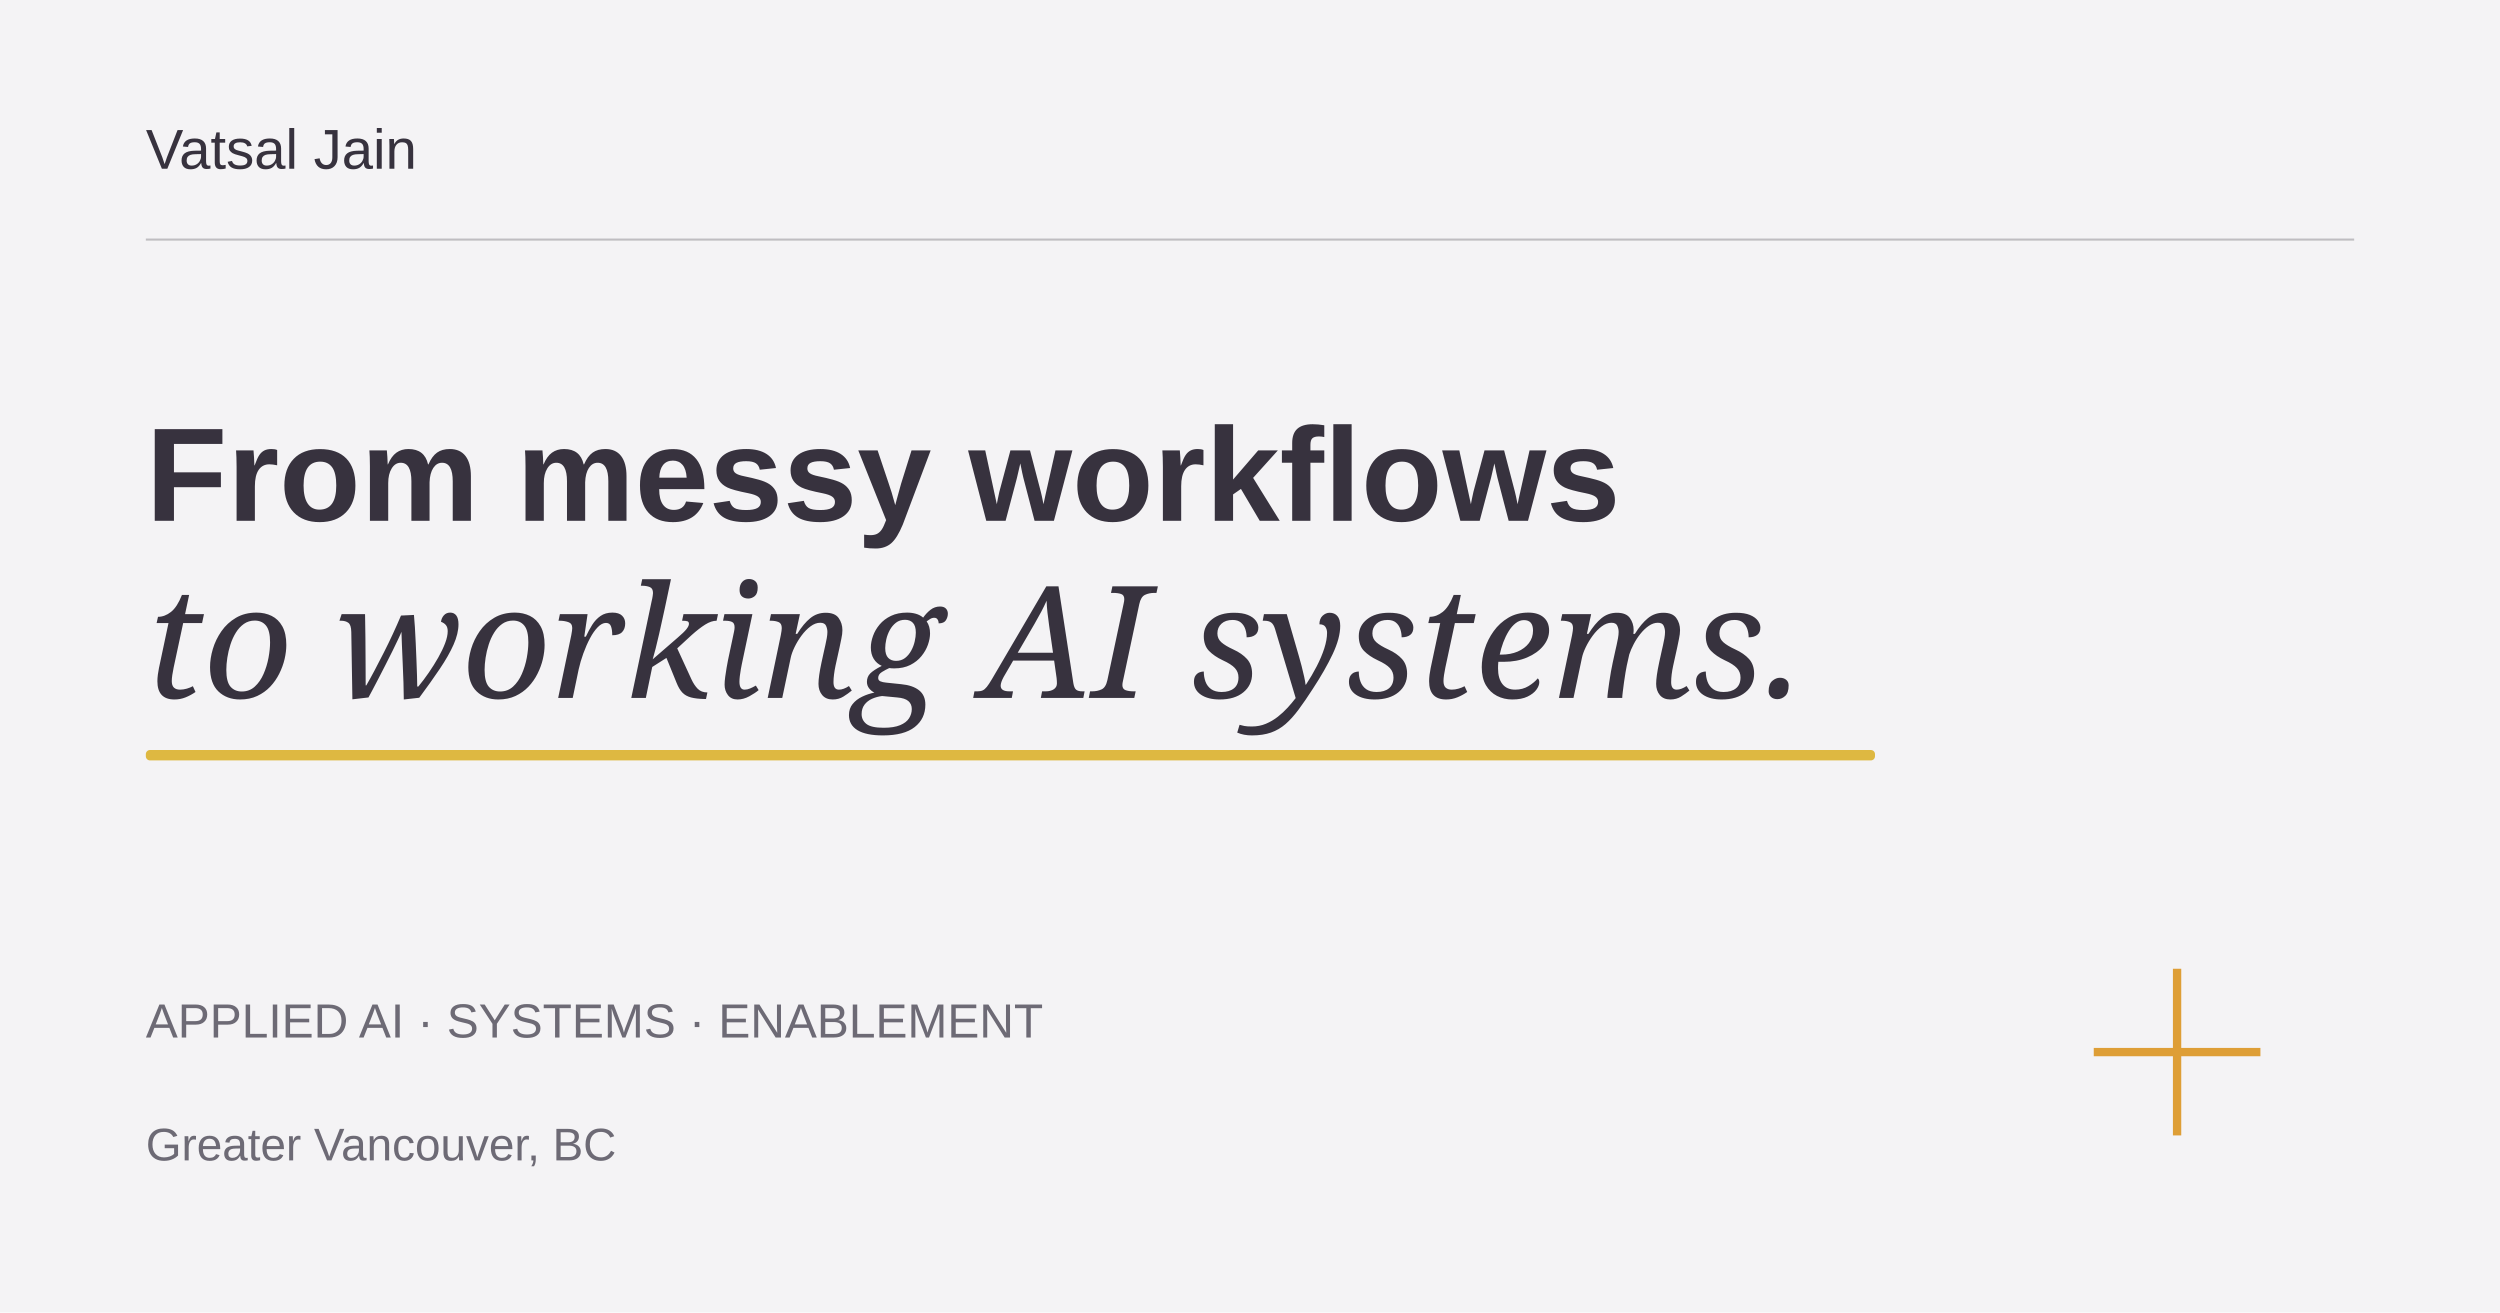
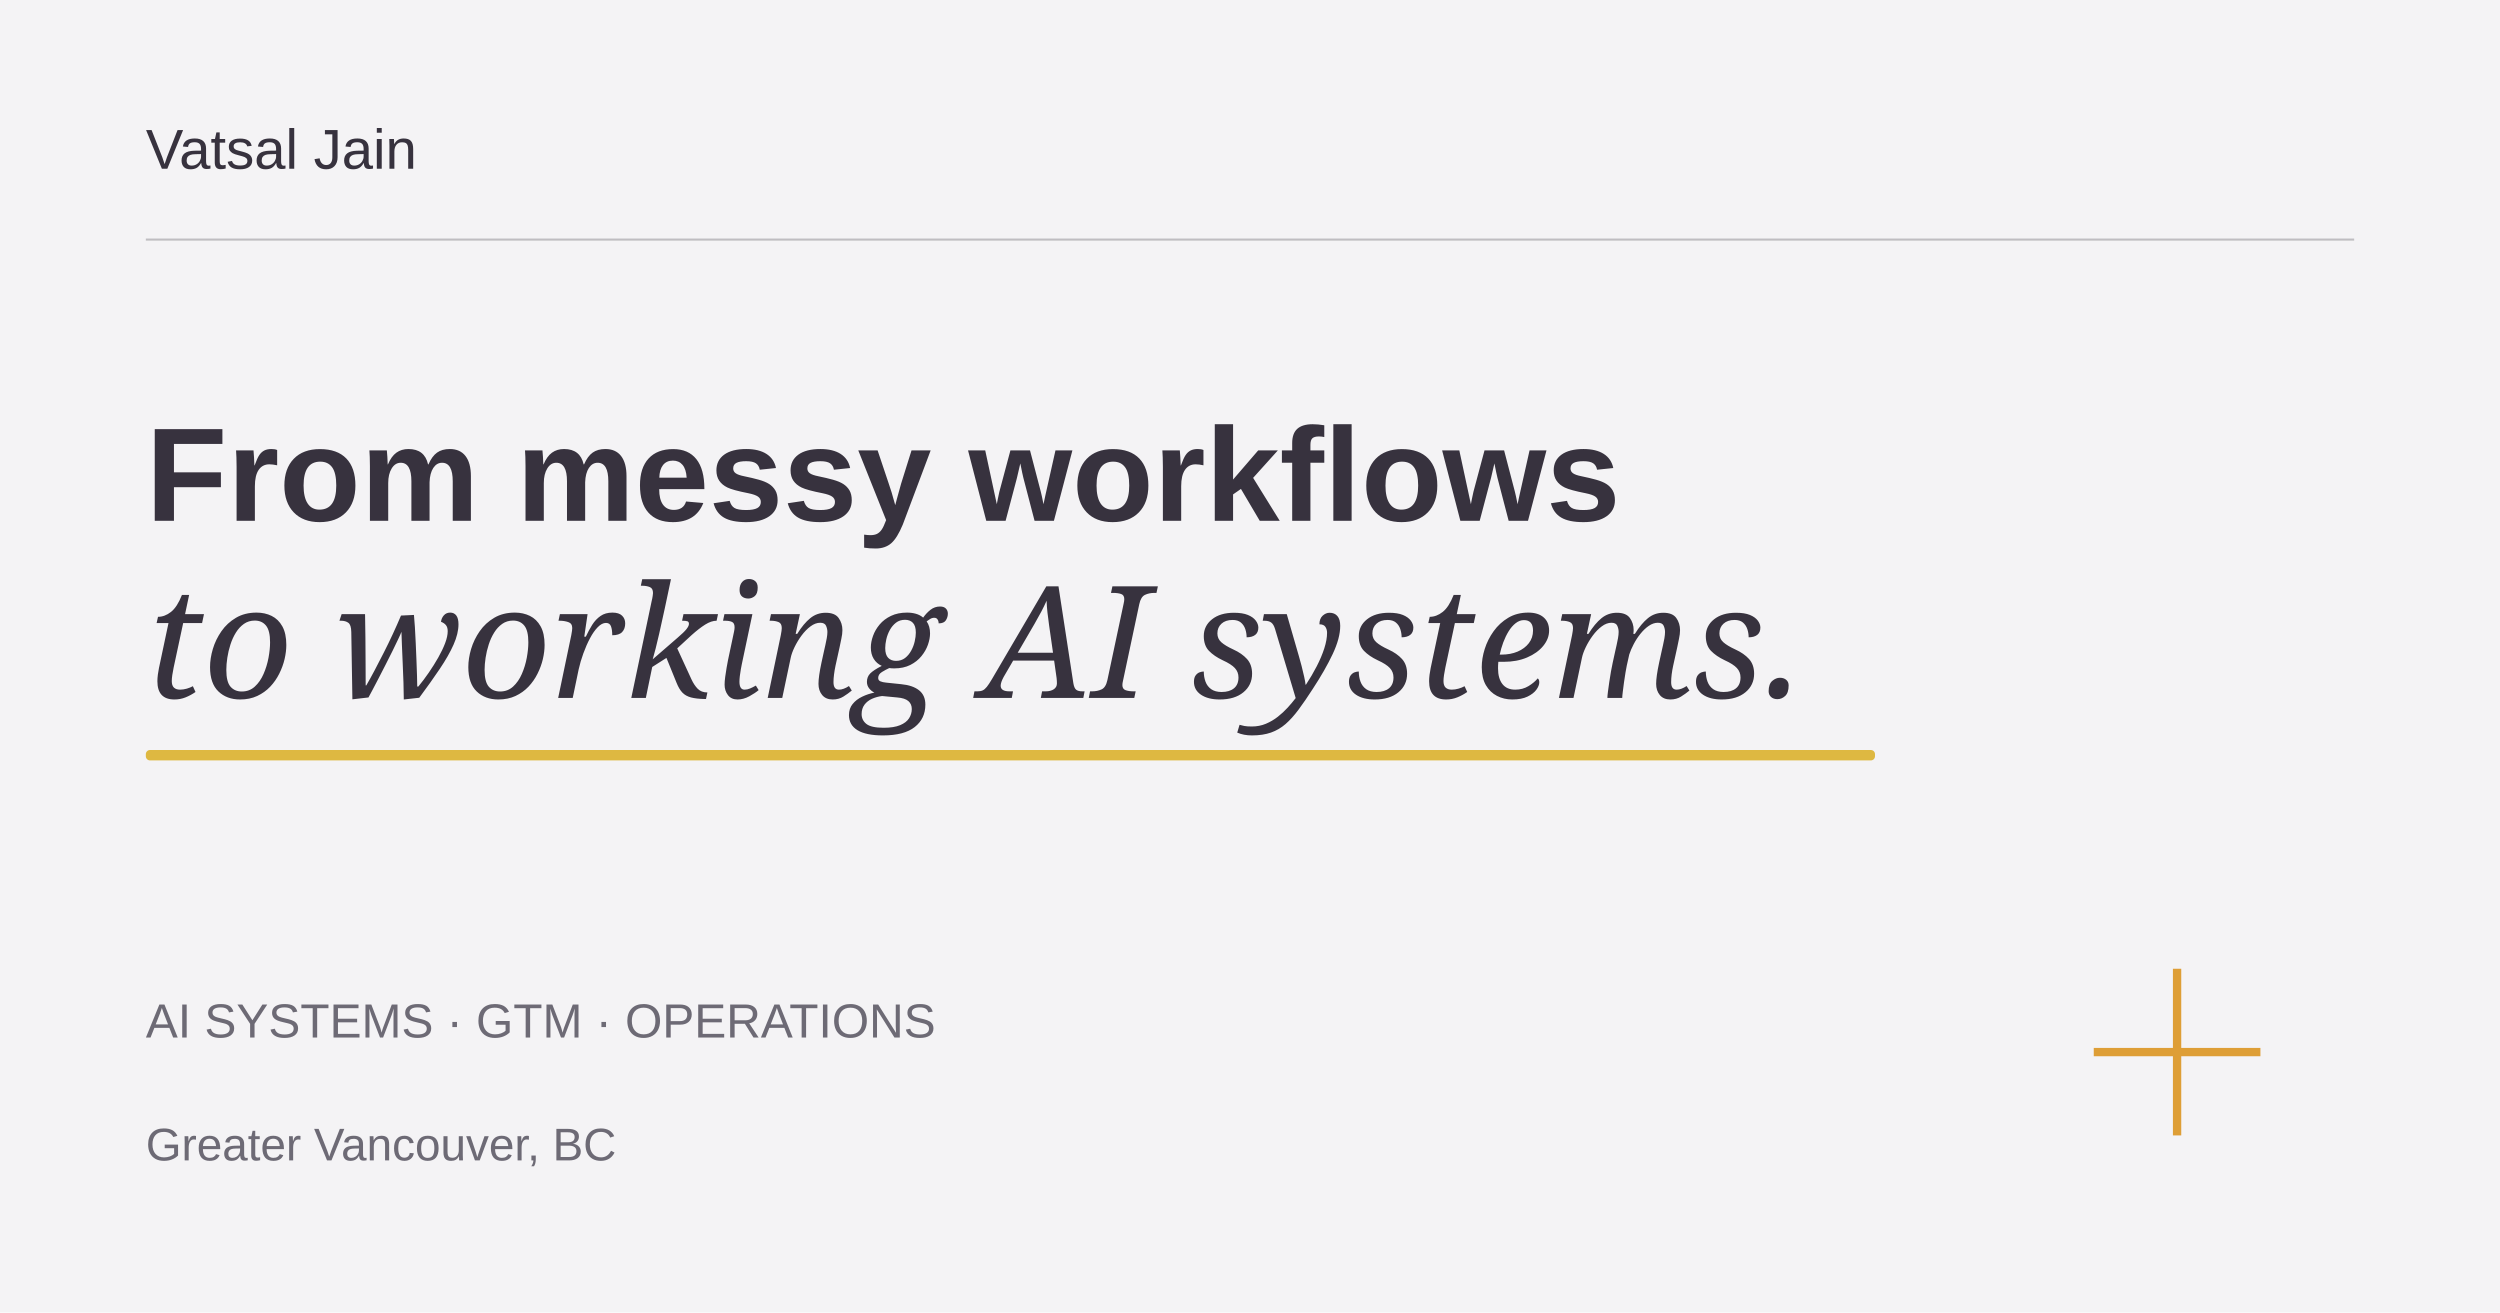
<svg xmlns="http://www.w3.org/2000/svg" width="1200" height="630" viewBox="0 0 1200 630">
  <rect width="1200" height="630" fill="#F4F3F5" />
  <path d="M70 115H1130" stroke="#BFBDC1" />
  <text x="70" y="81" font-family="Arial,sans-serif" font-size="27" fill="#37323E">Vatsal Jain</text>
  <text x="70" y="250" font-family="Arial,sans-serif" font-size="64" font-weight="600" fill="#37323E">From messy workflows</text>
  <rect x="70" y="360" width="830" height="5" rx="2" fill="#DEB841" />
  <text x="70" y="335" font-family="Georgia,serif" font-style="italic" font-size="75" fill="#37323E">to working AI systems.</text>
-   <text x="70" y="498" font-family="Arial,sans-serif" font-size="23" fill="#6D6A75">APPLIED AI · SYSTEMS · ENABLEMENT</text>
+   <text x="70" y="498" font-family="Arial,sans-serif" font-size="23" fill="#6D6A75">AI SYSTEMS · GTM · OPERATIONS</text>
  <text x="70" y="557" font-family="Arial,sans-serif" font-size="22" fill="#6D6A75">Greater Vancouver, BC</text>
  <path d="M1045 465v80m-40-40h80" stroke="#DE9E36" stroke-width="4" />
</svg>
